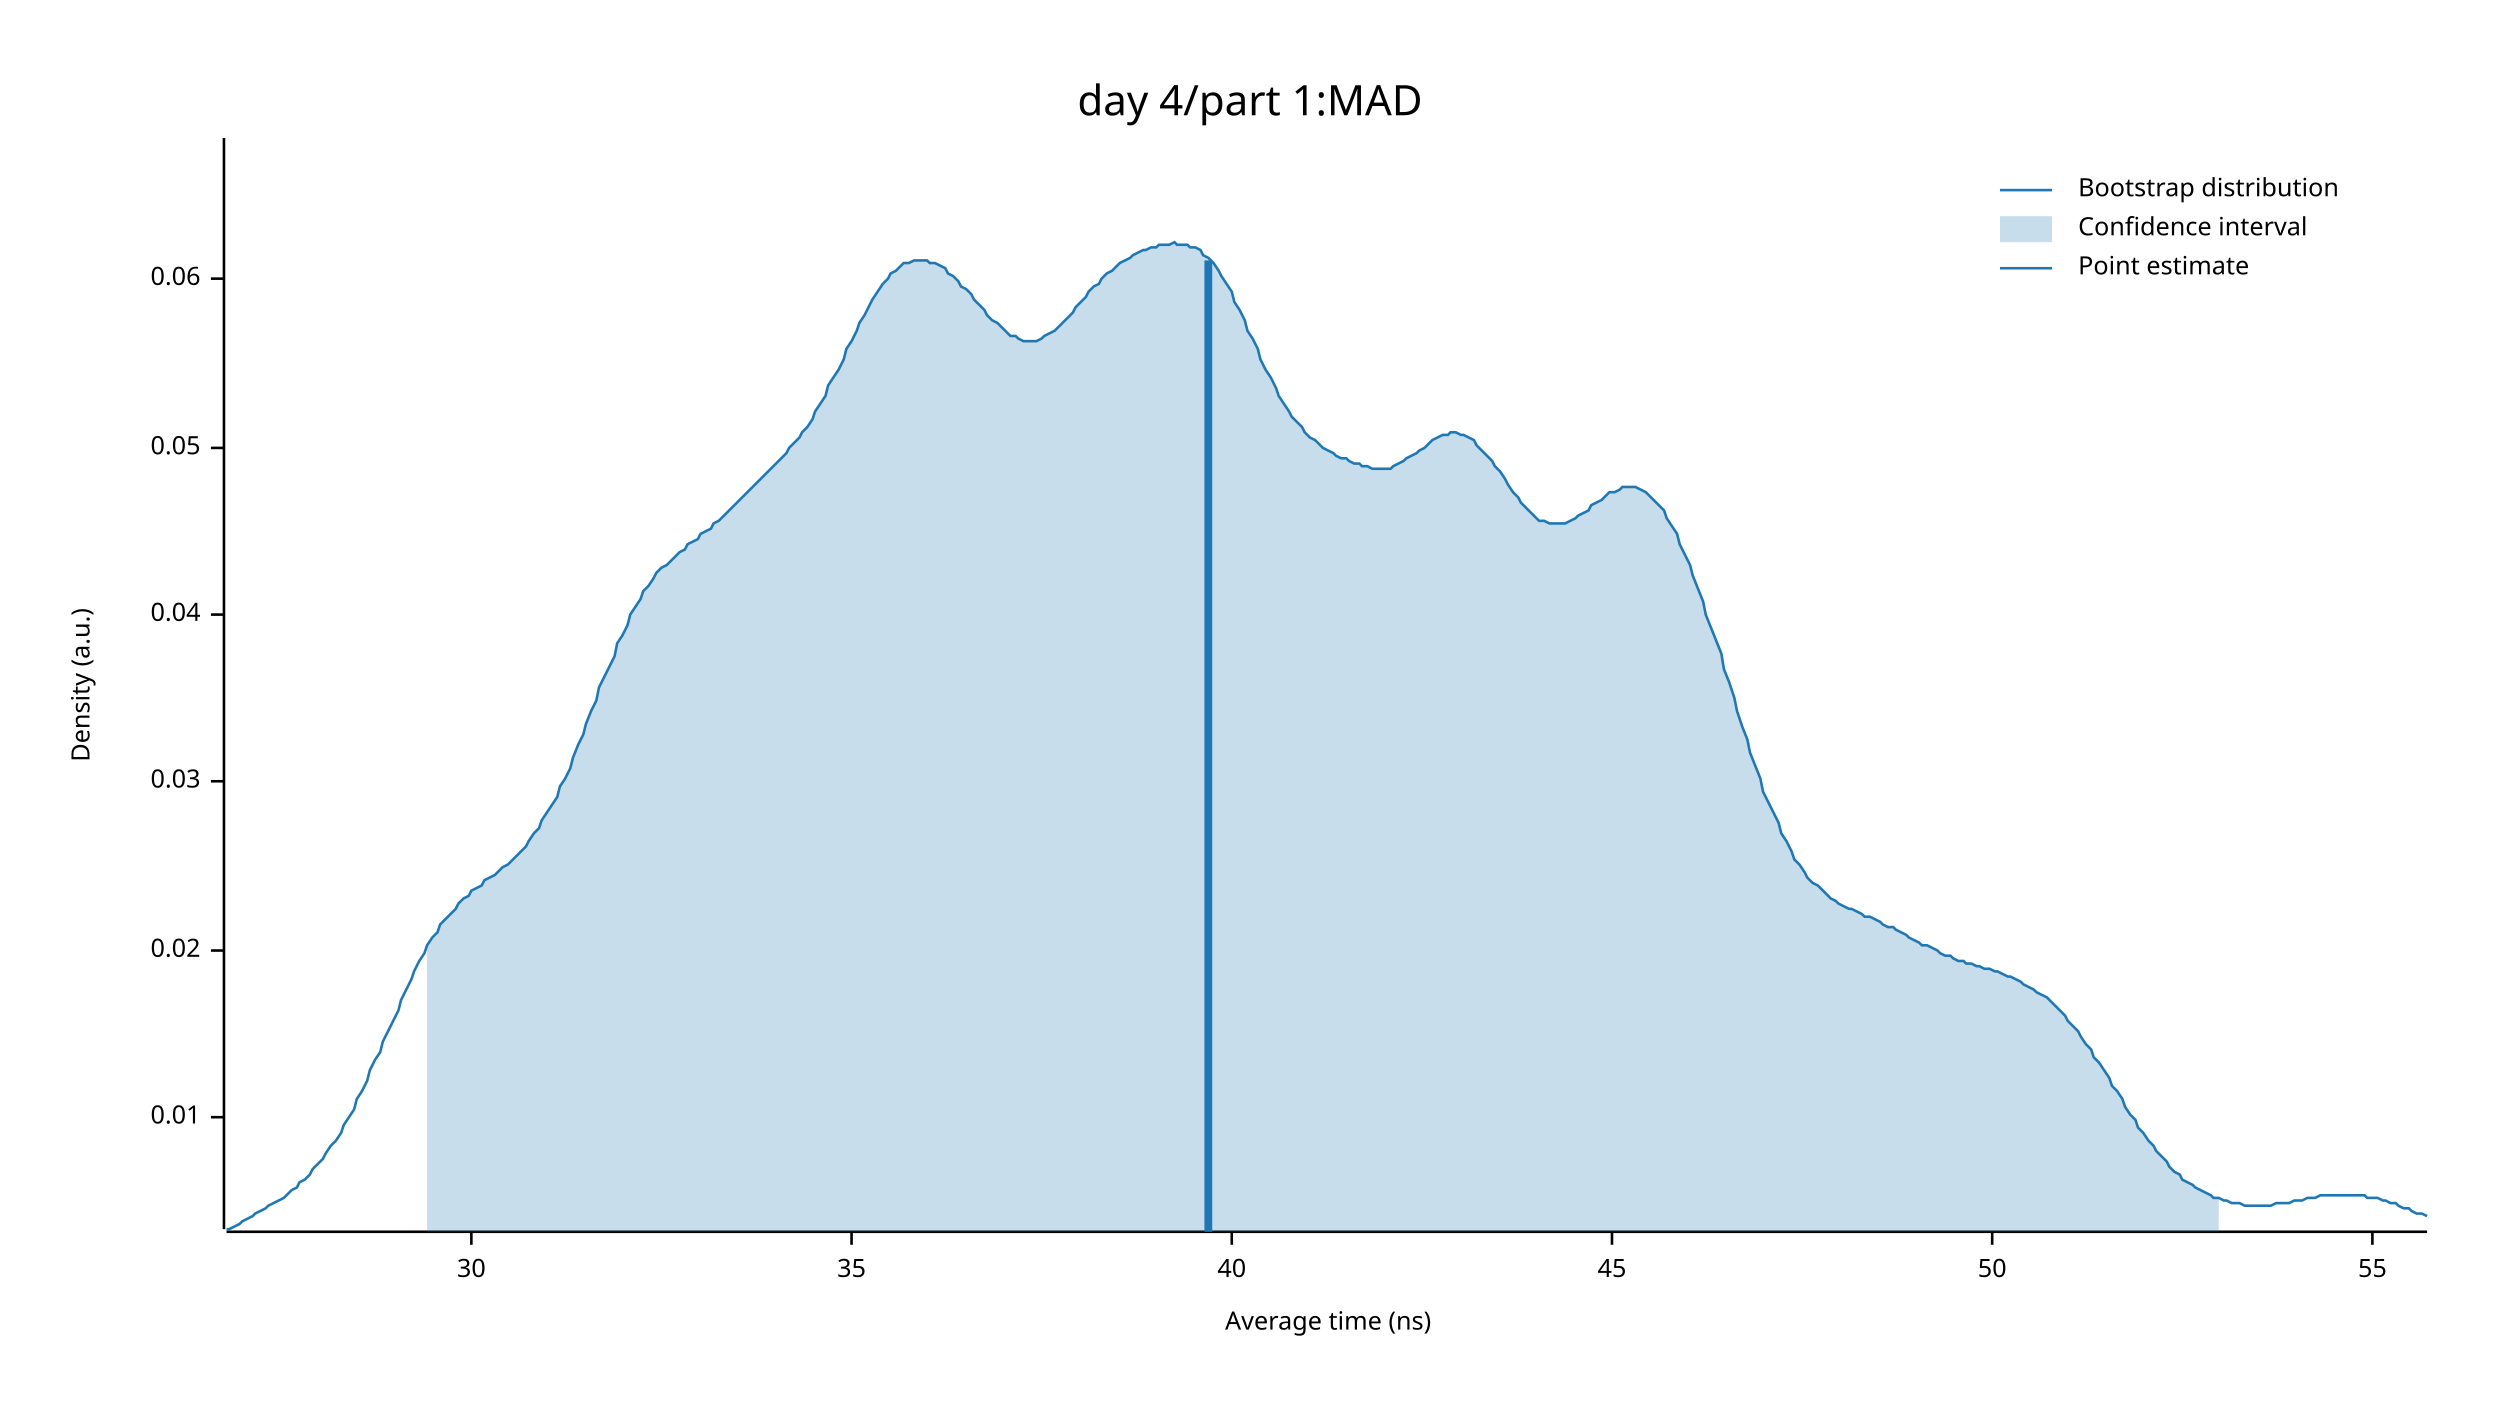
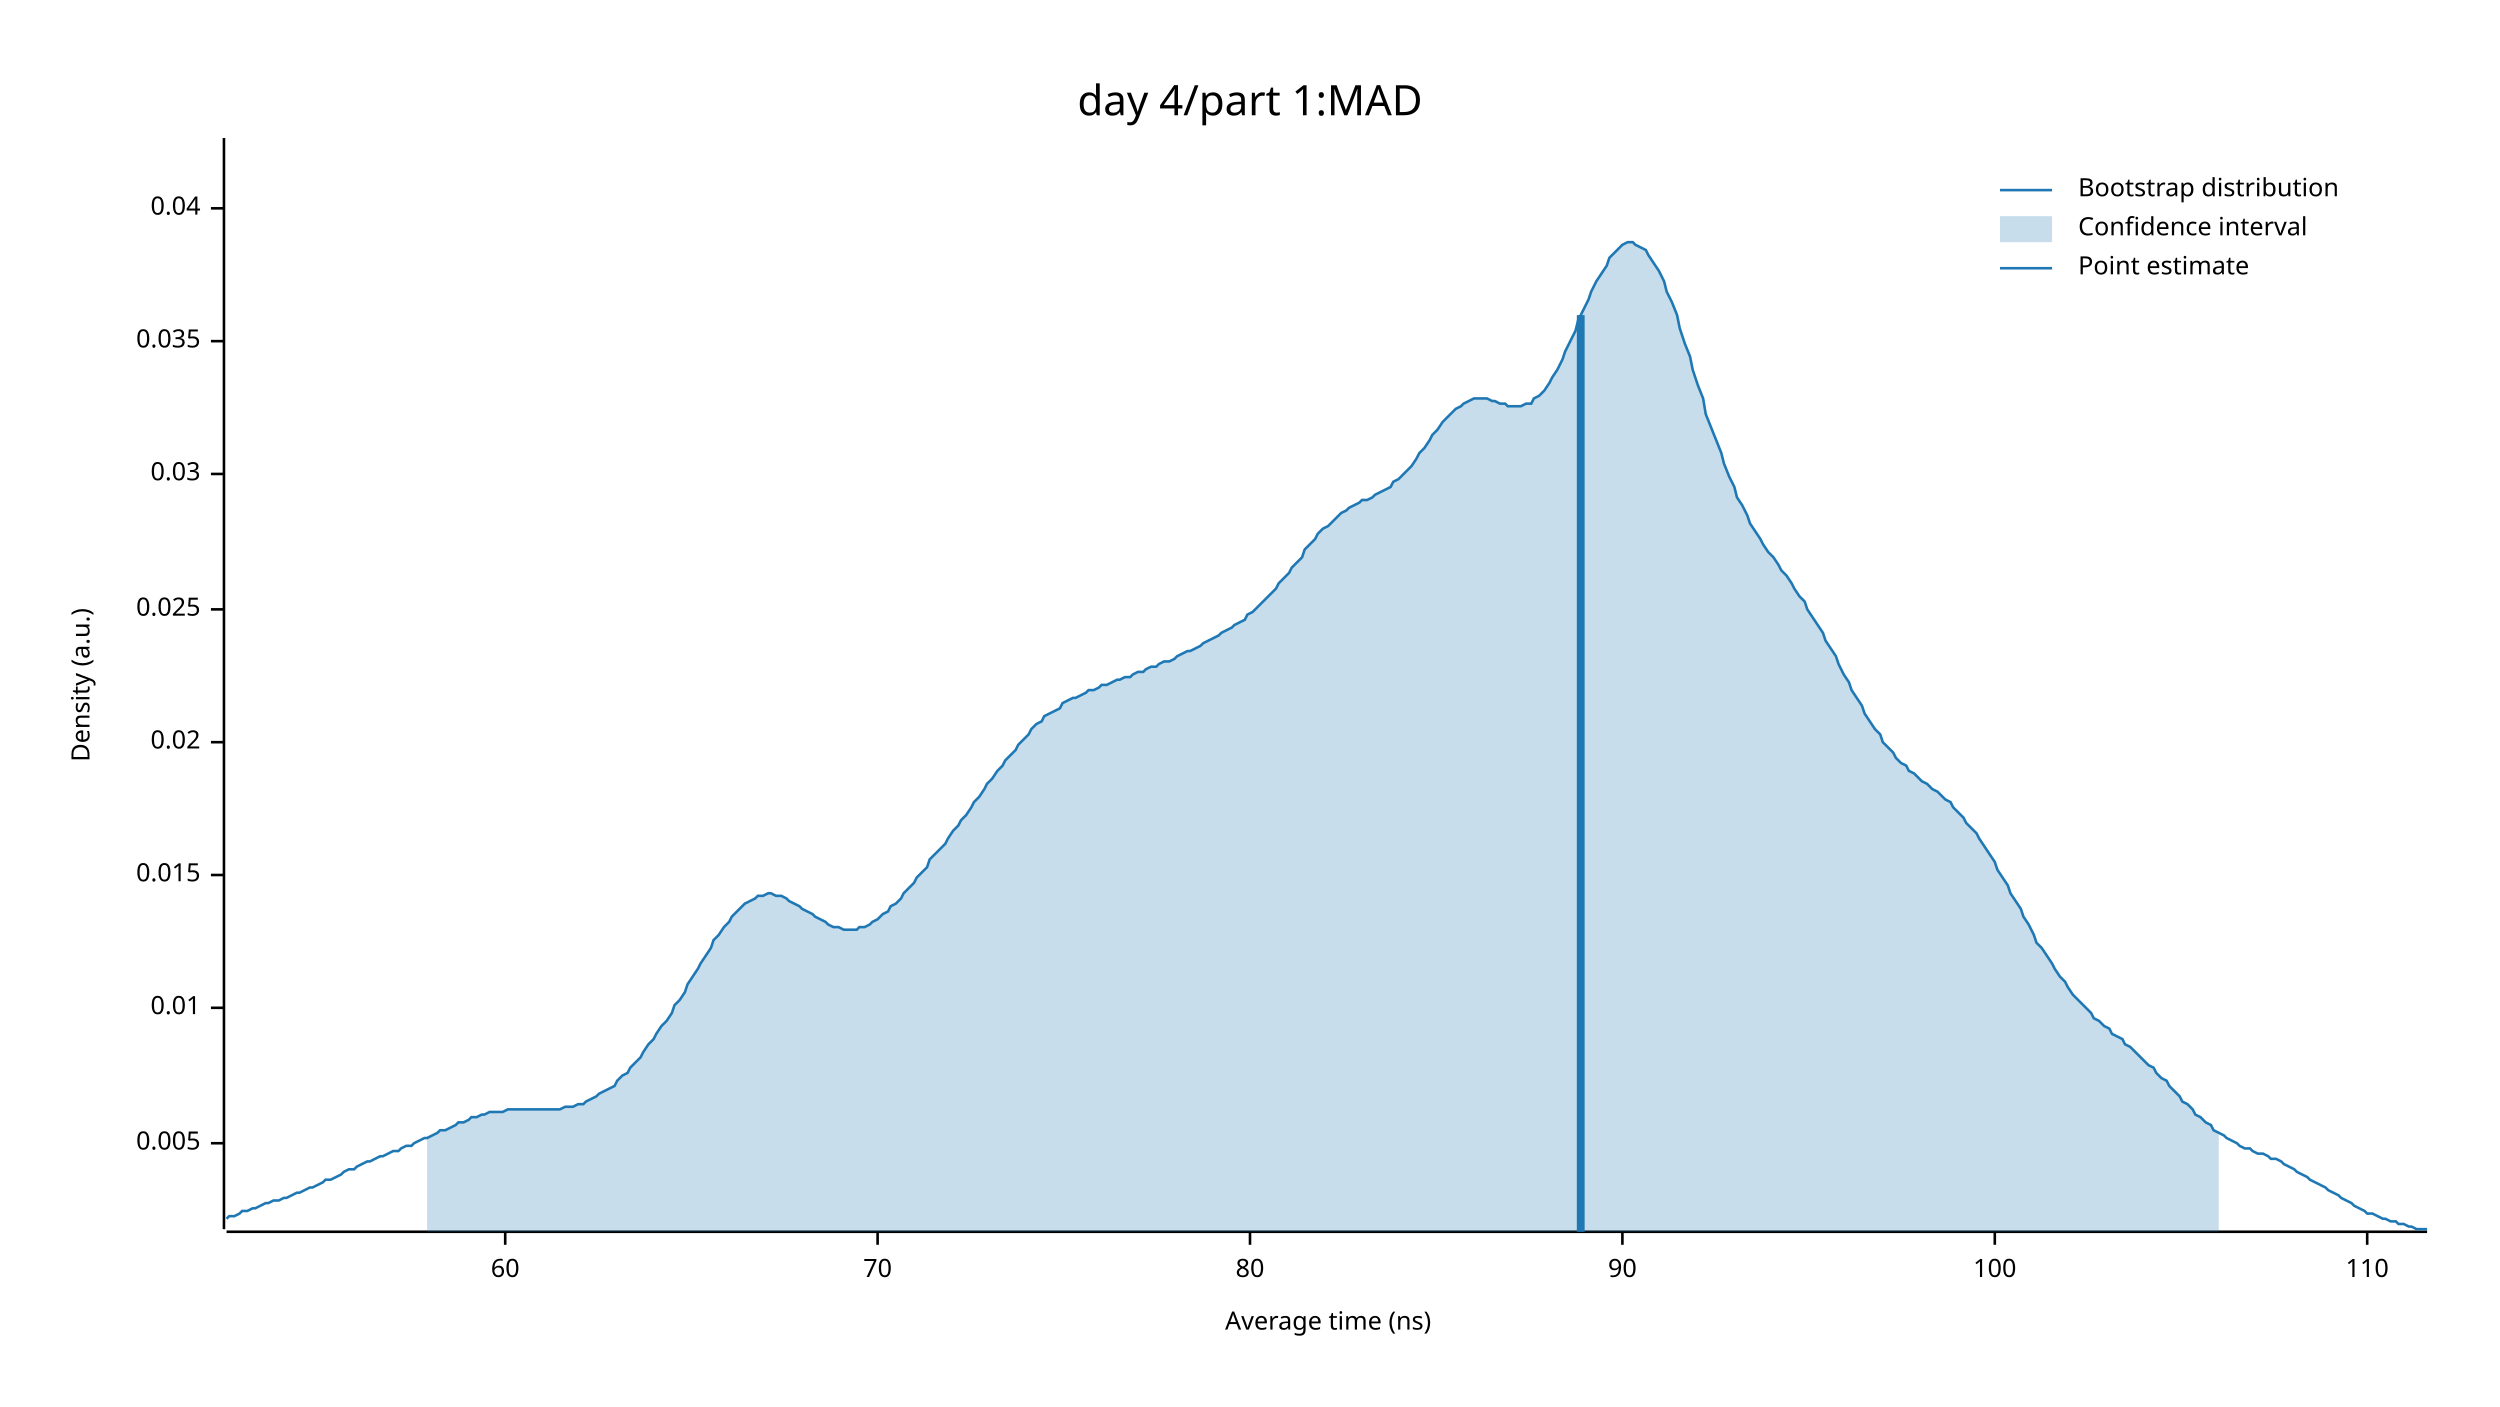
<svg xmlns="http://www.w3.org/2000/svg" width="960" height="540" viewBox="0 0 960 540">
  <text x="480" y="32" dy="0.76em" text-anchor="middle" font-family="sans-serif" font-size="16.129" opacity="1" fill="#000000">
day 4/part 1:MAD
</text>
  <text x="27" y="263" dy="0.76em" text-anchor="middle" font-family="sans-serif" font-size="9.677" opacity="1" fill="#000000" transform="rotate(270, 27, 263)">
Density (a.u.)
</text>
  <text x="510" y="513" dy="-0.5ex" text-anchor="middle" font-family="sans-serif" font-size="9.677" opacity="1" fill="#000000">
Average time (ns)
</text>
  <polyline fill="none" opacity="1" stroke="#000000" stroke-width="1" points="86,53 86,472 " />
-   <text x="77" y="429" dy="0.5ex" text-anchor="end" font-family="sans-serif" font-size="9.677" opacity="1" fill="#000000">
+   <text x="77" y="439" dy="0.5ex" text-anchor="end" font-family="sans-serif" font-size="9.677" opacity="1" fill="#000000">
+ 0.005
+ </text>
+   <polyline fill="none" opacity="1" stroke="#000000" stroke-width="1" points="81,439 86,439 " />
+   <text x="77" y="387" dy="0.5ex" text-anchor="end" font-family="sans-serif" font-size="9.677" opacity="1" fill="#000000">
0.01
</text>
-   <polyline fill="none" opacity="1" stroke="#000000" stroke-width="1" points="81,429 86,429 " />
-   <text x="77" y="365" dy="0.5ex" text-anchor="end" font-family="sans-serif" font-size="9.677" opacity="1" fill="#000000">
+   <polyline fill="none" opacity="1" stroke="#000000" stroke-width="1" points="81,387 86,387 " />
+   <text x="77" y="336" dy="0.5ex" text-anchor="end" font-family="sans-serif" font-size="9.677" opacity="1" fill="#000000">
+ 0.015
+ </text>
+   <polyline fill="none" opacity="1" stroke="#000000" stroke-width="1" points="81,336 86,336 " />
+   <text x="77" y="285" dy="0.5ex" text-anchor="end" font-family="sans-serif" font-size="9.677" opacity="1" fill="#000000">
0.02
</text>
-   <polyline fill="none" opacity="1" stroke="#000000" stroke-width="1" points="81,365 86,365 " />
-   <text x="77" y="300" dy="0.5ex" text-anchor="end" font-family="sans-serif" font-size="9.677" opacity="1" fill="#000000">
+   <polyline fill="none" opacity="1" stroke="#000000" stroke-width="1" points="81,285 86,285 " />
+   <text x="77" y="234" dy="0.5ex" text-anchor="end" font-family="sans-serif" font-size="9.677" opacity="1" fill="#000000">
+ 0.025
+ </text>
+   <polyline fill="none" opacity="1" stroke="#000000" stroke-width="1" points="81,234 86,234 " />
+   <text x="77" y="182" dy="0.5ex" text-anchor="end" font-family="sans-serif" font-size="9.677" opacity="1" fill="#000000">
0.03
</text>
-   <polyline fill="none" opacity="1" stroke="#000000" stroke-width="1" points="81,300 86,300 " />
-   <text x="77" y="236" dy="0.5ex" text-anchor="end" font-family="sans-serif" font-size="9.677" opacity="1" fill="#000000">
+   <polyline fill="none" opacity="1" stroke="#000000" stroke-width="1" points="81,182 86,182 " />
+   <text x="77" y="131" dy="0.5ex" text-anchor="end" font-family="sans-serif" font-size="9.677" opacity="1" fill="#000000">
+ 0.035
+ </text>
+   <polyline fill="none" opacity="1" stroke="#000000" stroke-width="1" points="81,131 86,131 " />
+   <text x="77" y="80" dy="0.5ex" text-anchor="end" font-family="sans-serif" font-size="9.677" opacity="1" fill="#000000">
0.04
</text>
-   <polyline fill="none" opacity="1" stroke="#000000" stroke-width="1" points="81,236 86,236 " />
-   <text x="77" y="172" dy="0.5ex" text-anchor="end" font-family="sans-serif" font-size="9.677" opacity="1" fill="#000000">
- 0.05
+   <polyline fill="none" opacity="1" stroke="#000000" stroke-width="1" points="81,80 86,80 " />
+   <polyline fill="none" opacity="1" stroke="#000000" stroke-width="1" points="87,473 932,473 " />
+   <text x="194" y="483" dy="0.76em" text-anchor="middle" font-family="sans-serif" font-size="9.677" opacity="1" fill="#000000">
+ 60
</text>
-   <polyline fill="none" opacity="1" stroke="#000000" stroke-width="1" points="81,172 86,172 " />
-   <text x="77" y="107" dy="0.5ex" text-anchor="end" font-family="sans-serif" font-size="9.677" opacity="1" fill="#000000">
- 0.06
+   <polyline fill="none" opacity="1" stroke="#000000" stroke-width="1" points="194,473 194,478 " />
+   <text x="337" y="483" dy="0.76em" text-anchor="middle" font-family="sans-serif" font-size="9.677" opacity="1" fill="#000000">
+ 70
</text>
-   <polyline fill="none" opacity="1" stroke="#000000" stroke-width="1" points="81,107 86,107 " />
-   <polyline fill="none" opacity="1" stroke="#000000" stroke-width="1" points="87,473 932,473 " />
-   <text x="181" y="483" dy="0.76em" text-anchor="middle" font-family="sans-serif" font-size="9.677" opacity="1" fill="#000000">
- 30
+   <polyline fill="none" opacity="1" stroke="#000000" stroke-width="1" points="337,473 337,478 " />
+   <text x="480" y="483" dy="0.76em" text-anchor="middle" font-family="sans-serif" font-size="9.677" opacity="1" fill="#000000">
+ 80
</text>
-   <polyline fill="none" opacity="1" stroke="#000000" stroke-width="1" points="181,473 181,478 " />
-   <text x="327" y="483" dy="0.76em" text-anchor="middle" font-family="sans-serif" font-size="9.677" opacity="1" fill="#000000">
- 35
+   <polyline fill="none" opacity="1" stroke="#000000" stroke-width="1" points="480,473 480,478 " />
+   <text x="623" y="483" dy="0.76em" text-anchor="middle" font-family="sans-serif" font-size="9.677" opacity="1" fill="#000000">
+ 90
</text>
-   <polyline fill="none" opacity="1" stroke="#000000" stroke-width="1" points="327,473 327,478 " />
-   <text x="473" y="483" dy="0.76em" text-anchor="middle" font-family="sans-serif" font-size="9.677" opacity="1" fill="#000000">
- 40
+   <polyline fill="none" opacity="1" stroke="#000000" stroke-width="1" points="623,473 623,478 " />
+   <text x="766" y="483" dy="0.76em" text-anchor="middle" font-family="sans-serif" font-size="9.677" opacity="1" fill="#000000">
+ 100
</text>
-   <polyline fill="none" opacity="1" stroke="#000000" stroke-width="1" points="473,473 473,478 " />
-   <text x="619" y="483" dy="0.76em" text-anchor="middle" font-family="sans-serif" font-size="9.677" opacity="1" fill="#000000">
- 45
+   <polyline fill="none" opacity="1" stroke="#000000" stroke-width="1" points="766,473 766,478 " />
+   <text x="909" y="483" dy="0.76em" text-anchor="middle" font-family="sans-serif" font-size="9.677" opacity="1" fill="#000000">
+ 110
</text>
-   <polyline fill="none" opacity="1" stroke="#000000" stroke-width="1" points="619,473 619,478 " />
-   <text x="765" y="483" dy="0.76em" text-anchor="middle" font-family="sans-serif" font-size="9.677" opacity="1" fill="#000000">
- 50
- </text>
-   <polyline fill="none" opacity="1" stroke="#000000" stroke-width="1" points="765,473 765,478 " />
-   <text x="911" y="483" dy="0.76em" text-anchor="middle" font-family="sans-serif" font-size="9.677" opacity="1" fill="#000000">
- 55
- </text>
-   <polyline fill="none" opacity="1" stroke="#000000" stroke-width="1" points="911,473 911,478 " />
-   <polyline fill="none" opacity="1" stroke="#1F78B4" stroke-width="1" points="87,472 88,472 90,471 92,470 93,469 95,468 97,467 98,466 100,465 102,464 103,463 105,462 107,461 109,460 110,459 112,457 114,456 115,454 117,453 119,451 120,449 122,447 124,445 125,443 127,440 129,438 131,435 132,432 134,429 136,426 137,422 139,419 141,415 142,411 144,407 146,404 147,400 149,396 151,392 153,388 154,384 156,380 158,376 159,373 161,369 163,366 164,363 166,360 168,358 169,355 171,353 173,351 175,349 176,347 178,345 180,344 181,342 183,341 185,340 186,338 188,337 190,336 191,335 193,333 195,332 197,330 198,329 200,327 202,325 203,323 205,320 207,318 208,315 210,312 212,309 214,306 215,302 217,299 219,295 220,291 222,286 224,282 225,278 227,273 229,269 230,264 232,260 234,256 236,252 237,247 239,244 241,240 242,236 244,233 246,230 247,227 249,225 251,222 252,220 254,218 256,217 258,215 259,214 261,212 263,211 264,209 266,208 268,207 269,205 271,204 273,203 274,201 276,200 278,198 280,196 281,195 283,193 285,191 286,190 288,188 290,186 291,185 293,183 295,181 296,180 298,178 300,176 302,174 303,172 305,170 307,168 308,166 310,164 312,161 313,158 315,155 317,152 318,148 320,145 322,142 324,138 325,134 327,131 329,127 330,124 332,121 334,117 335,115 337,112 339,109 341,107 342,105 344,104 346,102 347,101 349,101 351,100 352,100 354,100 356,100 357,101 359,101 361,102 363,103 364,105 366,106 368,108 369,110 371,111 373,113 374,115 376,117 378,119 379,121 381,123 383,124 385,126 386,127 388,129 390,129 391,130 393,131 395,131 396,131 398,131 400,130 401,129 403,128 405,127 407,125 408,124 410,122 412,120 413,118 415,116 417,114 418,112 420,110 422,109 423,107 425,105 427,104 429,102 430,101 432,100 434,99 435,98 437,97 439,96 440,96 442,95 444,95 445,94 447,94 449,94 451,93 452,94 454,94 456,94 457,95 459,95 461,96 462,98 464,99 466,101 468,104 469,106 471,109 473,112 474,116 476,119 478,123 479,127 481,130 483,134 484,138 486,142 488,145 490,149 491,152 493,155 495,158 496,160 498,162 500,164 501,166 503,168 505,169 506,170 508,172 510,173 512,174 513,175 515,176 517,176 518,177 520,178 522,178 523,179 525,179 527,180 528,180 530,180 532,180 534,180 535,179 537,178 539,177 540,176 542,175 544,174 545,173 547,172 549,170 550,169 552,168 554,167 556,167 557,166 559,166 561,167 562,167 564,168 566,169 567,171 569,173 571,175 573,177 574,179 576,181 578,184 579,186 581,189 583,191 584,193 586,195 588,197 589,198 591,200 593,200 595,201 596,201 598,201 600,201 601,201 603,200 605,199 606,198 608,197 610,196 611,194 613,193 615,192 617,190 618,189 620,189 622,188 623,187 625,187 627,187 628,187 630,188 632,189 633,190 635,192 637,194 639,196 640,199 642,202 644,205 645,209 647,213 649,217 650,221 652,226 654,231 655,236 657,241 659,246 661,251 662,257 664,262 666,268 667,273 669,279 671,284 672,289 674,294 676,299 677,304 679,308 681,312 683,316 684,320 686,323 688,327 689,330 691,332 693,335 694,337 696,339 698,340 700,342 701,343 703,345 705,346 706,347 708,348 710,349 711,349 713,350 715,351 716,352 718,352 720,353 722,354 723,355 725,356 727,356 728,357 730,358 732,359 733,360 735,361 737,362 738,363 740,363 742,364 744,365 745,366 747,367 749,367 750,368 752,369 754,369 755,370 757,370 759,371 760,371 762,372 764,372 766,373 767,373 769,374 771,375 772,375 774,376 776,377 777,378 779,379 781,380 782,381 784,382 786,383 788,385 789,386 791,388 793,390 794,392 796,394 798,396 799,398 801,401 803,403 804,406 806,408 808,411 810,414 811,417 813,419 815,422 816,425 818,428 820,430 821,433 823,435 825,438 827,440 828,442 830,444 832,446 833,448 835,450 837,451 838,453 840,454 842,455 843,456 845,457 847,458 849,459 850,460 852,460 854,461 855,461 857,462 859,462 860,462 862,463 864,463 865,463 867,463 869,463 871,463 872,463 874,462 876,462 877,462 879,462 881,461 882,461 884,461 886,460 887,460 889,460 891,459 893,459 894,459 896,459 898,459 899,459 901,459 903,459 904,459 906,459 908,459 909,460 911,460 913,460 915,461 916,461 918,462 920,462 921,463 923,464 925,464 926,465 928,466 930,466 932,467 " />
-   <polygon opacity="0.25" fill="#1F78B4" points="164,363 166,360 168,358 169,355 171,353 173,351 175,349 176,347 178,345 180,344 181,342 183,341 185,340 186,338 188,337 190,336 191,335 193,333 195,332 197,330 198,329 200,327 202,325 203,323 205,320 207,318 208,315 210,312 212,309 214,306 215,302 217,299 219,295 220,291 222,286 224,282 225,278 227,273 229,269 230,264 232,260 234,256 236,252 237,247 239,244 241,240 242,236 244,233 246,230 247,227 249,225 251,222 252,220 254,218 256,217 258,215 259,214 261,212 263,211 264,209 266,208 268,207 269,205 271,204 273,203 274,201 276,200 278,198 280,196 281,195 283,193 285,191 286,190 288,188 290,186 291,185 293,183 295,181 296,180 298,178 300,176 302,174 303,172 305,170 307,168 308,166 310,164 312,161 313,158 315,155 317,152 318,148 320,145 322,142 324,138 325,134 327,131 329,127 330,124 332,121 334,117 335,115 337,112 339,109 341,107 342,105 344,104 346,102 347,101 349,101 351,100 352,100 354,100 356,100 357,101 359,101 361,102 363,103 364,105 366,106 368,108 369,110 371,111 373,113 374,115 376,117 378,119 379,121 381,123 383,124 385,126 386,127 388,129 390,129 391,130 393,131 395,131 396,131 398,131 400,130 401,129 403,128 405,127 407,125 408,124 410,122 412,120 413,118 415,116 417,114 418,112 420,110 422,109 423,107 425,105 427,104 429,102 430,101 432,100 434,99 435,98 437,97 439,96 440,96 442,95 444,95 445,94 447,94 449,94 451,93 452,94 454,94 456,94 457,95 459,95 461,96 462,98 464,99 466,101 468,104 469,106 471,109 473,112 474,116 476,119 478,123 479,127 481,130 483,134 484,138 486,142 488,145 490,149 491,152 493,155 495,158 496,160 498,162 500,164 501,166 503,168 505,169 506,170 508,172 510,173 512,174 513,175 515,176 517,176 518,177 520,178 522,178 523,179 525,179 527,180 528,180 530,180 532,180 534,180 535,179 537,178 539,177 540,176 542,175 544,174 545,173 547,172 549,170 550,169 552,168 554,167 556,167 557,166 559,166 561,167 562,167 564,168 566,169 567,171 569,173 571,175 573,177 574,179 576,181 578,184 579,186 581,189 583,191 584,193 586,195 588,197 589,198 591,200 593,200 595,201 596,201 598,201 600,201 601,201 603,200 605,199 606,198 608,197 610,196 611,194 613,193 615,192 617,190 618,189 620,189 622,188 623,187 625,187 627,187 628,187 630,188 632,189 633,190 635,192 637,194 639,196 640,199 642,202 644,205 645,209 647,213 649,217 650,221 652,226 654,231 655,236 657,241 659,246 661,251 662,257 664,262 666,268 667,273 669,279 671,284 672,289 674,294 676,299 677,304 679,308 681,312 683,316 684,320 686,323 688,327 689,330 691,332 693,335 694,337 696,339 698,340 700,342 701,343 703,345 705,346 706,347 708,348 710,349 711,349 713,350 715,351 716,352 718,352 720,353 722,354 723,355 725,356 727,356 728,357 730,358 732,359 733,360 735,361 737,362 738,363 740,363 742,364 744,365 745,366 747,367 749,367 750,368 752,369 754,369 755,370 757,370 759,371 760,371 762,372 764,372 766,373 767,373 769,374 771,375 772,375 774,376 776,377 777,378 779,379 781,380 782,381 784,382 786,383 788,385 789,386 791,388 793,390 794,392 796,394 798,396 799,398 801,401 803,403 804,406 806,408 808,411 810,414 811,417 813,419 815,422 816,425 818,428 820,430 821,433 823,435 825,438 827,440 828,442 830,444 832,446 833,448 835,450 837,451 838,453 840,454 842,455 843,456 845,457 847,458 849,459 850,460 852,460 852,473 164,473 " />
-   <polyline fill="none" opacity="1" stroke="#1F78B4" stroke-width="3" points="464,473 464,100 " />
+   <polyline fill="none" opacity="1" stroke="#000000" stroke-width="1" points="909,473 909,478 " />
+   <polyline fill="none" opacity="1" stroke="#1F78B4" stroke-width="1" points="87,468 88,467 90,467 92,466 93,465 95,465 97,464 98,464 100,463 102,462 103,462 105,461 107,461 109,460 110,460 112,459 114,458 115,458 117,457 119,456 120,456 122,455 124,454 125,453 127,453 129,452 131,451 132,450 134,449 136,449 137,448 139,447 141,446 142,446 144,445 146,444 147,444 149,443 151,442 153,442 154,441 156,440 158,440 159,439 161,438 163,437 164,437 166,436 168,435 169,434 171,434 173,433 175,432 176,431 178,431 180,430 181,429 183,429 185,428 186,428 188,427 190,427 191,427 193,427 195,426 197,426 198,426 200,426 202,426 203,426 205,426 207,426 208,426 210,426 212,426 214,426 215,426 217,425 219,425 220,425 222,424 224,424 225,423 227,422 229,421 230,420 232,419 234,418 236,417 237,415 239,413 241,412 242,410 244,408 246,406 247,404 249,401 251,399 252,397 254,394 256,392 258,389 259,386 261,384 263,381 264,378 266,375 268,372 269,370 271,367 273,364 274,361 276,359 278,356 280,354 281,352 283,350 285,348 286,347 288,346 290,345 291,344 293,344 295,343 296,343 298,344 300,344 302,345 303,346 305,347 307,348 308,349 310,350 312,351 313,352 315,353 317,354 318,355 320,356 322,356 324,357 325,357 327,357 329,357 330,356 332,356 334,355 335,354 337,353 339,351 341,350 342,348 344,347 346,345 347,343 349,341 351,339 352,337 354,335 356,333 357,330 359,328 361,326 363,324 364,322 366,319 368,317 369,315 371,313 373,310 374,308 376,306 378,303 379,301 381,299 383,296 385,294 386,292 388,290 390,288 391,286 393,284 395,282 396,280 398,278 400,277 401,275 403,274 405,273 407,272 408,270 410,269 412,268 413,268 415,267 417,266 418,265 420,265 422,264 423,263 425,263 427,262 429,261 430,261 432,260 434,260 435,259 437,258 439,258 440,257 442,256 444,256 445,255 447,254 449,254 451,253 452,252 454,251 456,250 457,250 459,249 461,248 462,247 464,246 466,245 468,244 469,243 471,242 473,241 474,240 476,239 478,238 479,236 481,235 483,233 484,232 486,230 488,228 490,226 491,224 493,222 495,220 496,218 498,216 500,214 501,211 503,209 505,207 506,205 508,203 510,202 512,200 513,199 515,197 517,196 518,195 520,194 522,193 523,192 525,192 527,191 528,190 530,189 532,188 534,187 535,185 537,184 539,182 540,181 542,179 544,176 545,174 547,172 549,169 550,167 552,165 554,162 556,160 557,159 559,157 561,156 562,155 564,154 566,153 567,153 569,153 571,153 573,154 574,154 576,155 578,155 579,156 581,156 583,156 584,156 586,155 588,155 589,153 591,152 593,150 595,147 596,145 598,142 600,138 601,135 603,131 605,127 606,123 608,119 610,115 611,112 613,108 615,105 617,102 618,99 620,97 622,95 623,94 625,93 627,93 628,94 630,95 632,96 633,98 635,101 637,104 639,108 640,112 642,116 644,121 645,126 647,132 649,137 650,142 652,148 654,153 655,159 657,164 659,169 661,174 662,178 664,183 666,187 667,191 669,194 671,198 672,201 674,204 676,207 677,209 679,212 681,214 683,217 684,219 686,221 688,224 689,226 691,229 693,231 694,234 696,237 698,240 700,243 701,246 703,249 705,252 706,255 708,259 710,262 711,265 713,268 715,271 716,274 718,277 720,280 722,282 723,285 725,287 727,289 728,291 730,293 732,294 733,296 735,297 737,299 738,300 740,301 742,303 744,304 745,305 747,307 749,308 750,310 752,312 754,314 755,316 757,318 759,320 760,322 762,325 764,328 766,331 767,334 769,337 771,340 772,343 774,346 776,349 777,352 779,355 781,359 782,362 784,364 786,367 788,370 789,372 791,375 793,377 794,379 796,382 798,384 799,385 801,387 803,389 804,391 806,392 808,394 810,395 811,397 813,398 815,399 816,401 818,402 820,404 821,405 823,407 825,409 827,410 828,412 830,414 832,415 833,417 835,419 837,421 838,423 840,424 842,426 843,428 845,429 847,431 849,432 850,434 852,435 854,436 855,437 857,438 859,439 860,440 862,441 864,441 865,442 867,443 869,443 871,444 872,445 874,445 876,446 877,447 879,448 881,449 882,450 884,451 886,452 887,453 889,454 891,455 893,456 894,457 896,458 898,459 899,460 901,461 903,462 904,463 906,464 908,465 909,466 911,466 913,467 915,468 916,468 918,469 920,469 921,470 923,470 925,471 926,471 928,472 930,472 932,472 " />
+   <polygon opacity="0.25" fill="#1F78B4" points="164,437 166,436 168,435 169,434 171,434 173,433 175,432 176,431 178,431 180,430 181,429 183,429 185,428 186,428 188,427 190,427 191,427 193,427 195,426 197,426 198,426 200,426 202,426 203,426 205,426 207,426 208,426 210,426 212,426 214,426 215,426 217,425 219,425 220,425 222,424 224,424 225,423 227,422 229,421 230,420 232,419 234,418 236,417 237,415 239,413 241,412 242,410 244,408 246,406 247,404 249,401 251,399 252,397 254,394 256,392 258,389 259,386 261,384 263,381 264,378 266,375 268,372 269,370 271,367 273,364 274,361 276,359 278,356 280,354 281,352 283,350 285,348 286,347 288,346 290,345 291,344 293,344 295,343 296,343 298,344 300,344 302,345 303,346 305,347 307,348 308,349 310,350 312,351 313,352 315,353 317,354 318,355 320,356 322,356 324,357 325,357 327,357 329,357 330,356 332,356 334,355 335,354 337,353 339,351 341,350 342,348 344,347 346,345 347,343 349,341 351,339 352,337 354,335 356,333 357,330 359,328 361,326 363,324 364,322 366,319 368,317 369,315 371,313 373,310 374,308 376,306 378,303 379,301 381,299 383,296 385,294 386,292 388,290 390,288 391,286 393,284 395,282 396,280 398,278 400,277 401,275 403,274 405,273 407,272 408,270 410,269 412,268 413,268 415,267 417,266 418,265 420,265 422,264 423,263 425,263 427,262 429,261 430,261 432,260 434,260 435,259 437,258 439,258 440,257 442,256 444,256 445,255 447,254 449,254 451,253 452,252 454,251 456,250 457,250 459,249 461,248 462,247 464,246 466,245 468,244 469,243 471,242 473,241 474,240 476,239 478,238 479,236 481,235 483,233 484,232 486,230 488,228 490,226 491,224 493,222 495,220 496,218 498,216 500,214 501,211 503,209 505,207 506,205 508,203 510,202 512,200 513,199 515,197 517,196 518,195 520,194 522,193 523,192 525,192 527,191 528,190 530,189 532,188 534,187 535,185 537,184 539,182 540,181 542,179 544,176 545,174 547,172 549,169 550,167 552,165 554,162 556,160 557,159 559,157 561,156 562,155 564,154 566,153 567,153 569,153 571,153 573,154 574,154 576,155 578,155 579,156 581,156 583,156 584,156 586,155 588,155 589,153 591,152 593,150 595,147 596,145 598,142 600,138 601,135 603,131 605,127 606,123 608,119 610,115 611,112 613,108 615,105 617,102 618,99 620,97 622,95 623,94 625,93 627,93 628,94 630,95 632,96 633,98 635,101 637,104 639,108 640,112 642,116 644,121 645,126 647,132 649,137 650,142 652,148 654,153 655,159 657,164 659,169 661,174 662,178 664,183 666,187 667,191 669,194 671,198 672,201 674,204 676,207 677,209 679,212 681,214 683,217 684,219 686,221 688,224 689,226 691,229 693,231 694,234 696,237 698,240 700,243 701,246 703,249 705,252 706,255 708,259 710,262 711,265 713,268 715,271 716,274 718,277 720,280 722,282 723,285 725,287 727,289 728,291 730,293 732,294 733,296 735,297 737,299 738,300 740,301 742,303 744,304 745,305 747,307 749,308 750,310 752,312 754,314 755,316 757,318 759,320 760,322 762,325 764,328 766,331 767,334 769,337 771,340 772,343 774,346 776,349 777,352 779,355 781,359 782,362 784,364 786,367 788,370 789,372 791,375 793,377 794,379 796,382 798,384 799,385 801,387 803,389 804,391 806,392 808,394 810,395 811,397 813,398 815,399 816,401 818,402 820,404 821,405 823,407 825,409 827,410 828,412 830,414 832,415 833,417 835,419 837,421 838,423 840,424 842,426 843,428 845,429 847,431 849,432 850,434 852,435 852,473 164,473 " />
+   <polyline fill="none" opacity="1" stroke="#1F78B4" stroke-width="3" points="607,473 607,121 " />
  <text x="798" y="68" dy="0.76em" text-anchor="start" font-family="sans-serif" font-size="9.677" opacity="1" fill="#000000">
Bootstrap distribution
</text>
  <text x="798" y="83" dy="0.76em" text-anchor="start" font-family="sans-serif" font-size="9.677" opacity="1" fill="#000000">
Confidence interval
</text>
  <text x="798" y="98" dy="0.76em" text-anchor="start" font-family="sans-serif" font-size="9.677" opacity="1" fill="#000000">
Point estimate
</text>
  <polyline fill="none" opacity="1" stroke="#1F78B4" stroke-width="1" points="768,73 788,73 " />
  <rect x="768" y="83" width="20" height="10" opacity="0.25" fill="#1F78B4" stroke="none" />
  <polyline fill="none" opacity="1" stroke="#1F78B4" stroke-width="1" points="768,103 788,103 " />
</svg>
